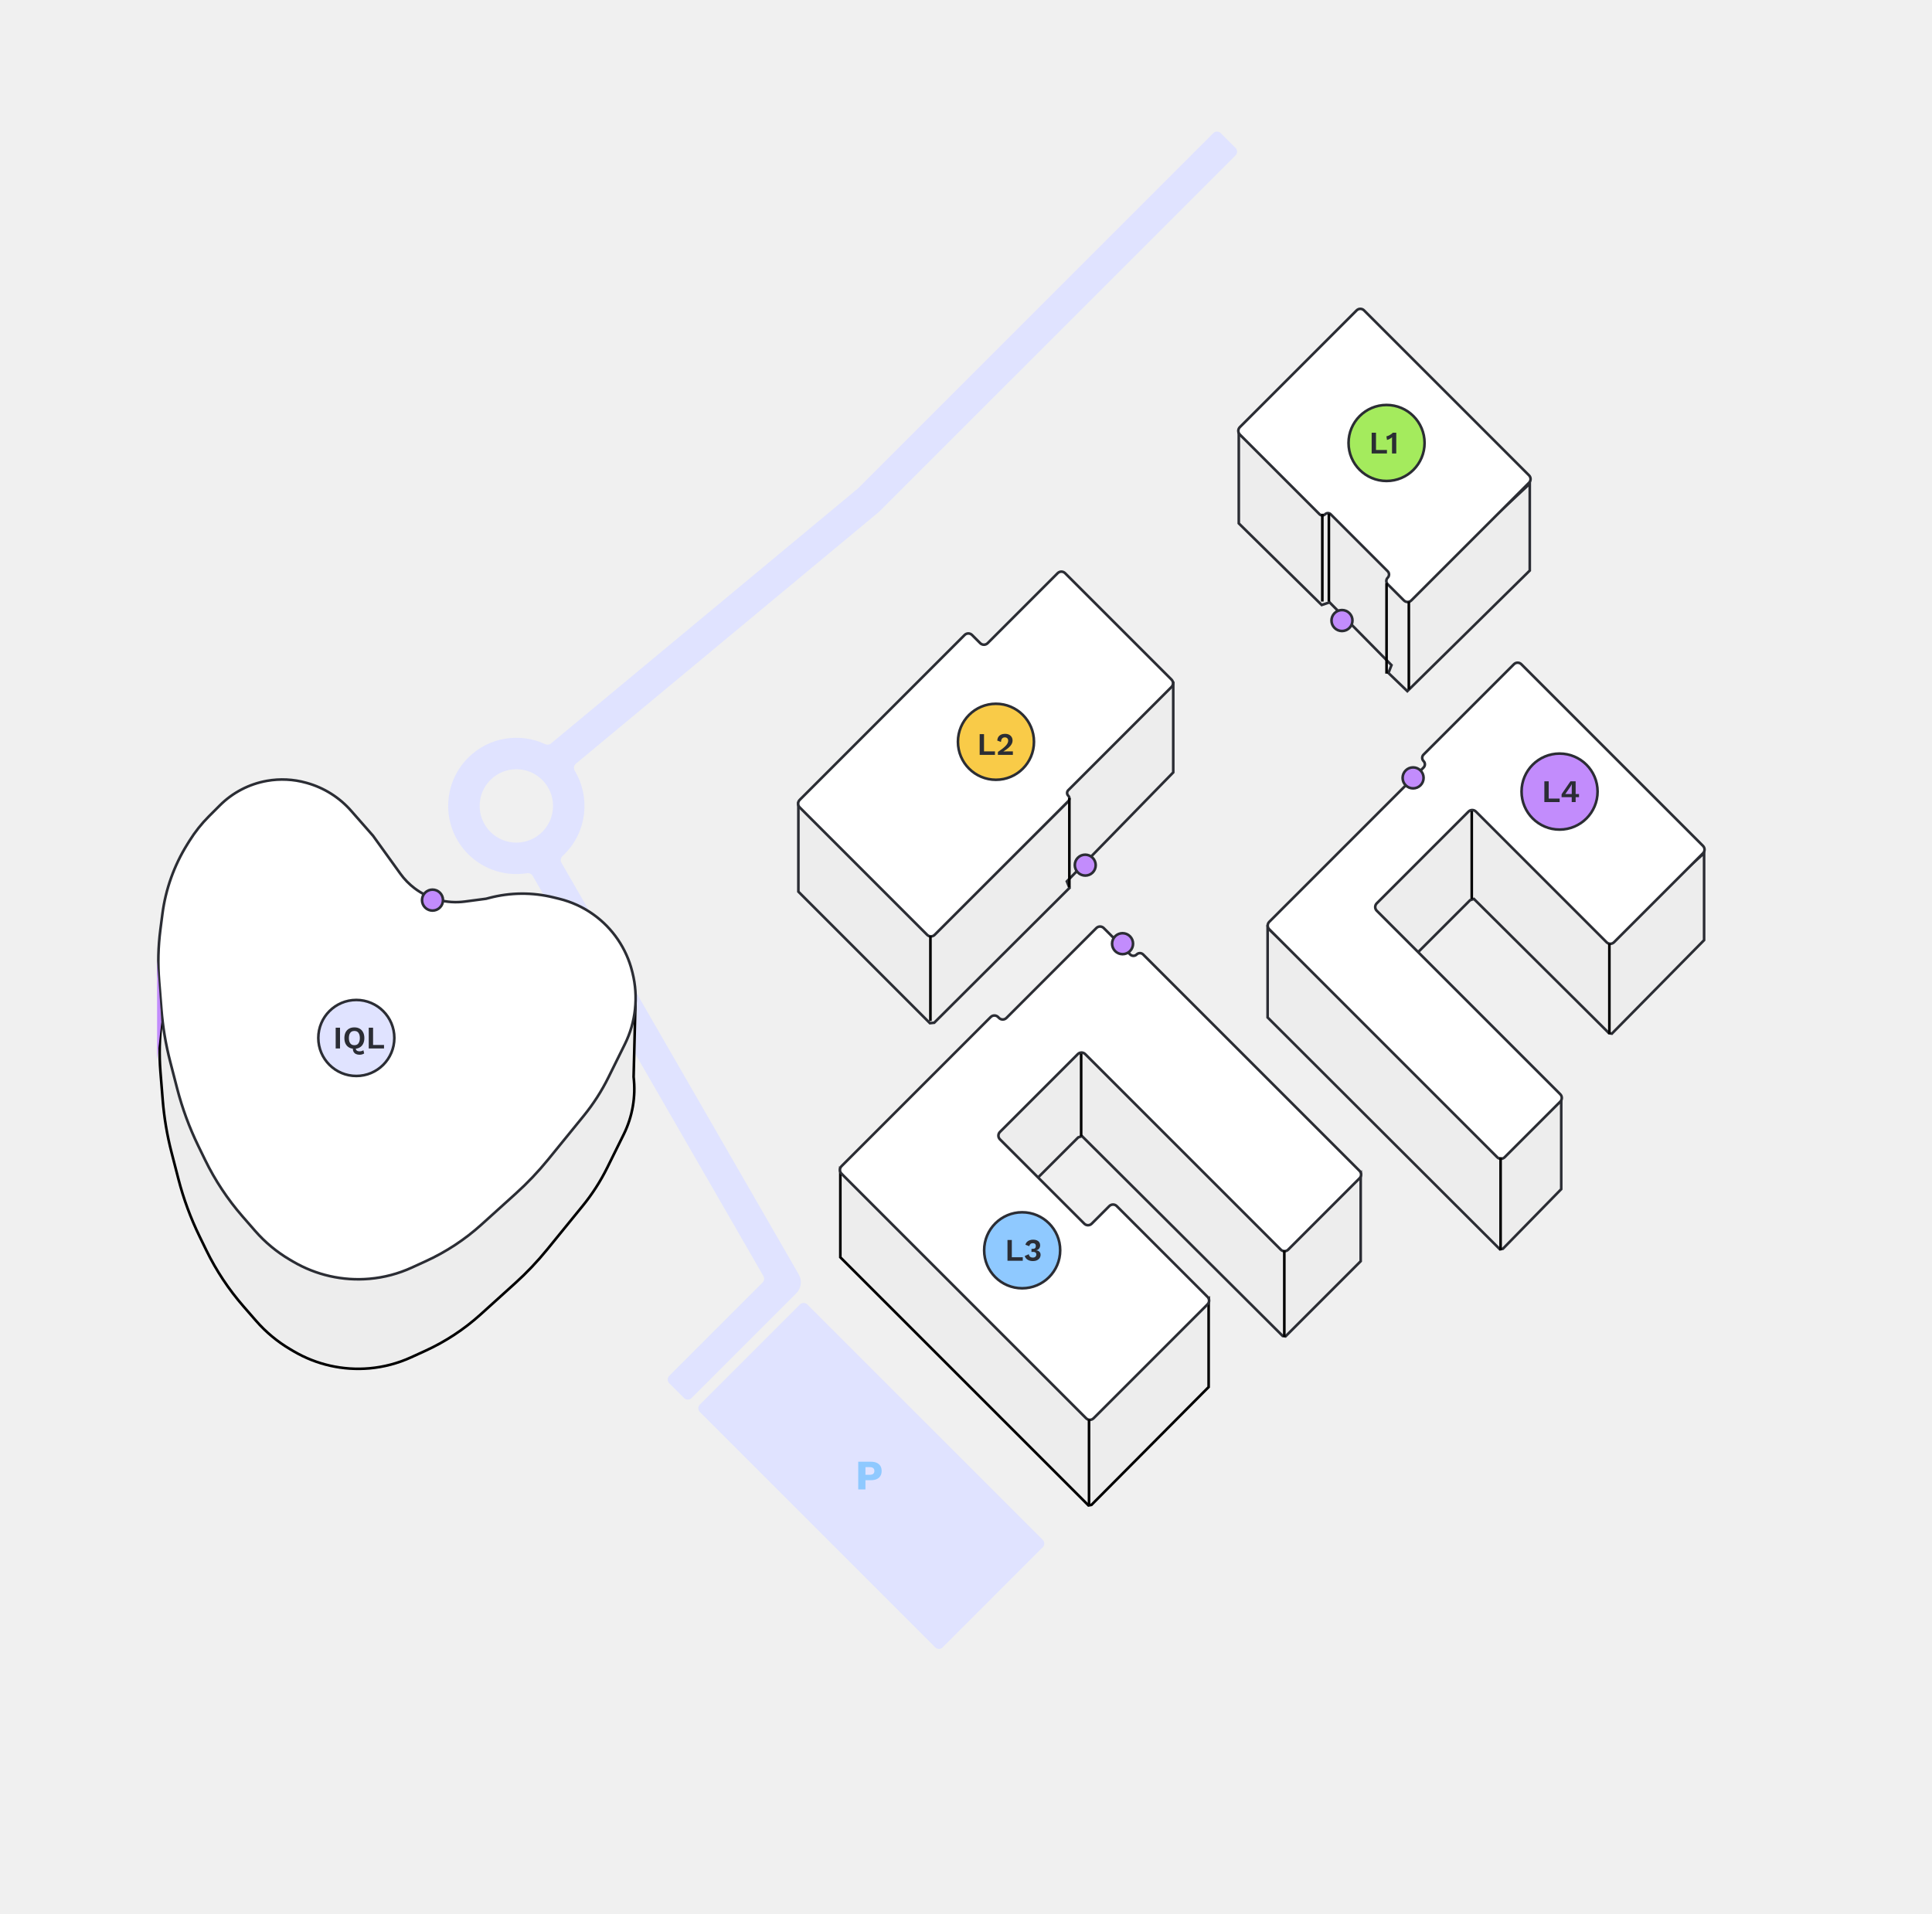
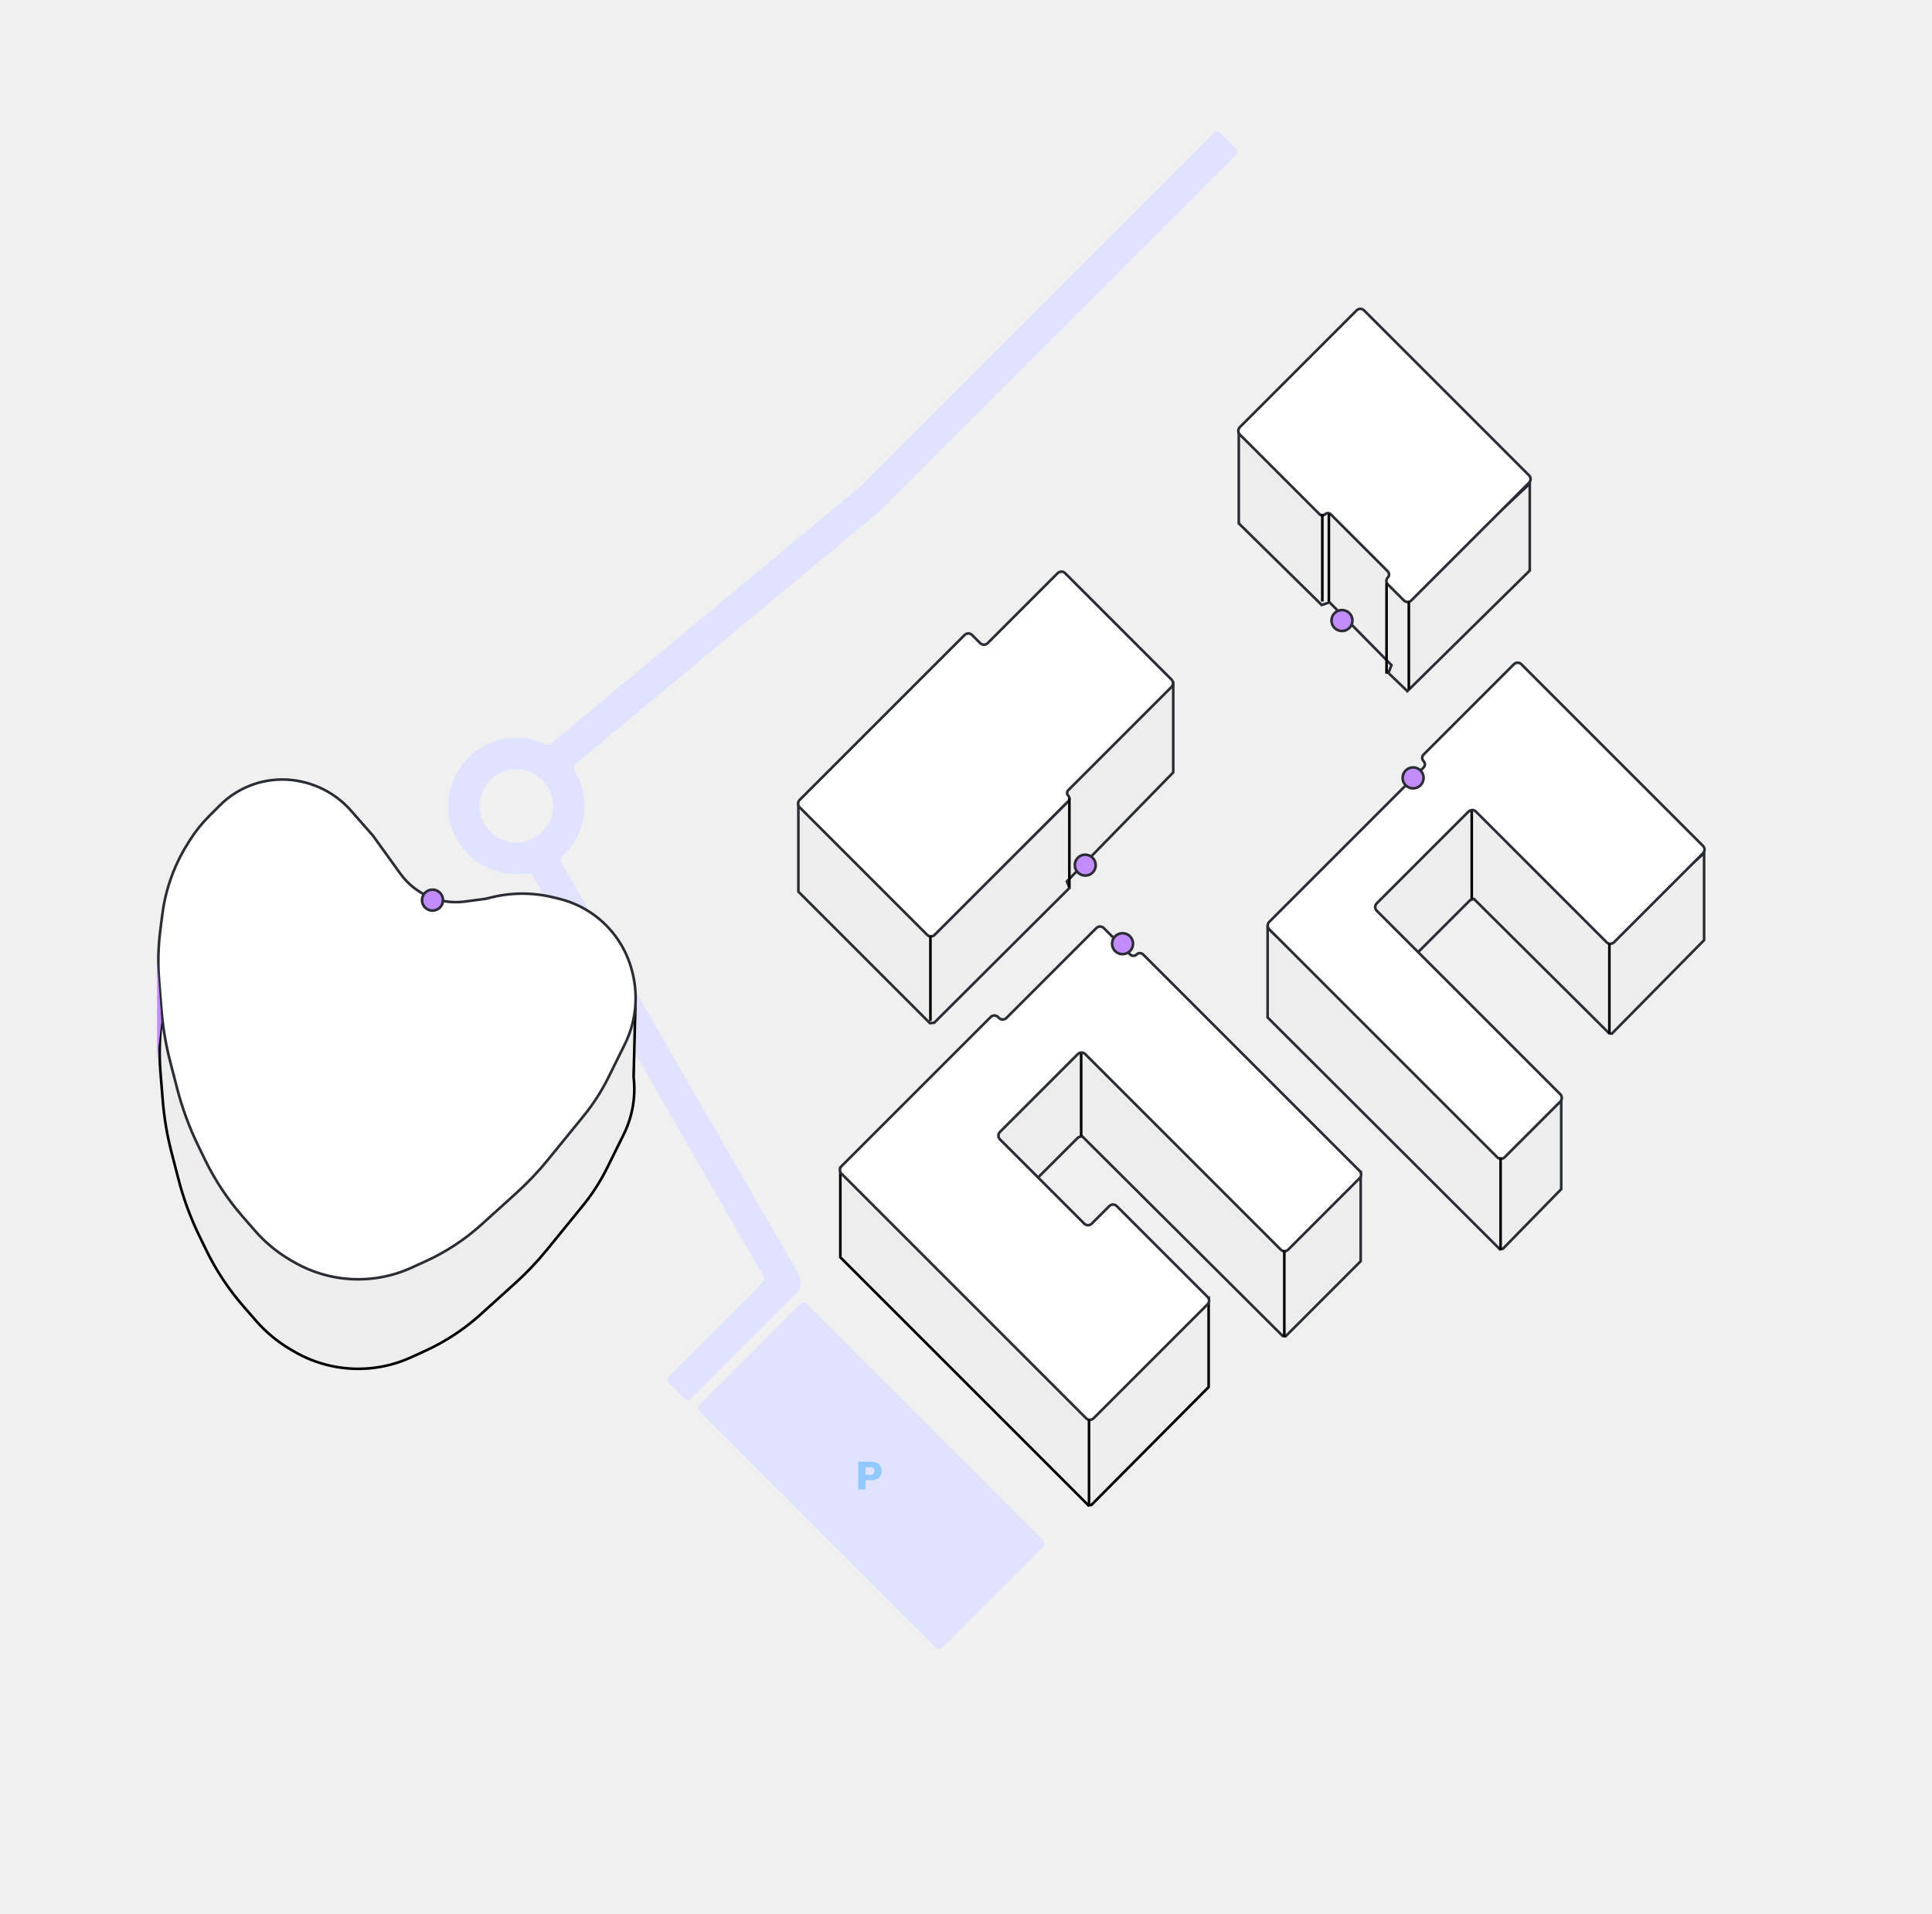
<svg xmlns="http://www.w3.org/2000/svg" width="737" height="730" viewBox="0 0 737 730" fill="none">
  <mask id="mask0_755_8155" style="mask-type:alpha" maskUnits="userSpaceOnUse" x="0" y="0" width="737" height="730">
    <rect width="737" height="730" fill="#D9D9D9" />
  </mask>
  <g mask="url(#mask0_755_8155)">
-     <path d="M406.041 302.594L447.56 261.087L447.56 294.676L407.202 336.031L406.975 336.264L407.096 336.566L407.973 338.759L356.381 390.184L354.744 390.358L304.56 340.173L304.56 307.087L353.781 356.29L353.899 356.408L354.065 356.431L356.046 356.708L356.292 356.743L356.468 356.567L407.343 305.854L407.603 305.595L407.434 305.269L406.041 302.594Z" fill="#EDEDED" stroke="#2B2D34" />
+     <path d="M407.343 305.854L407.603 305.595L407.434 305.269L406.041 302.594L447.56 261.087L447.56 294.676L407.202 336.031L406.975 336.264L407.096 336.566L407.973 338.759L356.381 390.184L354.744 390.358L304.56 340.173L304.56 307.087L353.781 356.29L353.899 356.408L354.065 356.431L356.046 356.708L356.292 356.743L356.468 356.567L407.343 305.854Z" fill="#EDEDED" stroke="#2B2D34" />
    <path d="M416.817 332.884C415.267 334.434 412.745 334.43 411.183 332.869C409.622 331.307 409.618 328.785 411.168 327.235C412.718 325.685 415.241 325.689 416.802 327.25C418.364 328.811 418.367 331.334 416.817 332.884Z" fill="#C28CFC" stroke="#2B2D34" />
    <path fill-rule="evenodd" clip-rule="evenodd" d="M335.561 195.04L471.326 59.276C472.107 58.494 472.107 57.228 471.326 56.447L465.669 50.79C464.888 50.009 463.622 50.009 462.841 50.79L327.272 186.359L210.192 283.641C209.568 284.159 208.695 284.243 207.96 283.9C198.335 279.412 186.528 281.141 178.584 289.085C168.43 299.239 168.43 315.701 178.584 325.855C184.699 331.97 193.103 334.402 201.038 333.151C201.897 333.016 202.767 333.395 203.201 334.148L291.237 486.878C291.689 487.662 291.559 488.652 290.919 489.291L255.305 524.905C254.524 525.686 254.524 526.953 255.305 527.734L260.962 533.391C261.743 534.172 263.009 534.172 263.79 533.391L303.742 493.439C305.661 491.52 306.053 488.551 304.697 486.2L214.177 329.161C213.686 328.309 213.892 327.234 214.614 326.566C214.864 326.335 215.11 326.098 215.353 325.855C223.97 317.238 225.274 304.078 219.266 294.086C218.729 293.193 218.877 292.027 219.679 291.36L335.153 195.412C335.295 195.294 335.431 195.17 335.561 195.04ZM206.868 317.369C201.401 322.837 192.536 322.837 187.069 317.369C181.602 311.902 181.602 303.038 187.069 297.57C192.536 292.103 201.401 292.103 206.868 297.57C212.335 303.038 212.335 311.902 206.868 317.369Z" fill="#E0E3FF" />
    <path d="M397.787 587.484L307.984 497.682C307.203 496.901 305.937 496.901 305.156 497.682L266.972 535.866C266.191 536.647 266.191 537.913 266.972 538.694L356.774 628.497C357.555 629.278 358.822 629.278 359.603 628.497L397.787 590.313C398.568 589.532 398.568 588.265 397.787 587.484Z" fill="#E0E3FF" />
    <path d="M332.238 557.671C333.102 557.671 333.838 557.81 334.446 558.087C335.054 558.364 335.518 558.764 335.838 559.287C336.158 559.81 336.318 560.444 336.318 561.191C336.318 561.938 336.158 562.572 335.838 563.095C335.518 563.618 335.054 564.018 334.446 564.295C333.838 564.572 333.102 564.711 332.238 564.711H330.142V568.231H327.39V557.671H332.238ZM331.806 562.647C332.382 562.647 332.814 562.53 333.102 562.295C333.4 562.05 333.55 561.682 333.55 561.191C333.55 560.7 333.4 560.338 333.102 560.103C332.814 559.858 332.382 559.735 331.806 559.735H330.142V562.647H331.806Z" fill="#8FC9FF" />
    <path d="M613.22 357.854L613.554 358.189L613.907 357.873L650.06 325.499L650.06 358.675L614.88 394.35L613.808 394.2L562.473 343.169L562.254 342.951L561.961 343.049L560.9 343.406L560.789 343.443L560.706 343.526L535.955 368.267L520.428 350.314L520.428 344.092L556.257 309.378L561.019 305.666L613.22 357.854Z" fill="#EDEDED" stroke="#2B2D34" />
    <path d="M573.218 437.865L573.539 438.166L573.878 437.885L595.56 419.943L595.56 453.676L573.313 476.417L572.174 476.63L483.56 388.173L483.56 354.032L573.218 437.865Z" fill="#EDEDED" stroke="#2B2D34" />
    <path d="M543.043 287.886L577.514 253.414C578.295 252.633 579.561 252.633 580.342 253.414L649.639 322.711C650.42 323.492 650.42 324.758 649.639 325.539L615.698 359.48C614.917 360.261 613.65 360.261 612.869 359.48L563.018 309.629C562.237 308.848 560.971 308.848 560.19 309.629L525.188 344.631C524.407 345.412 524.407 346.678 525.188 347.459L595.192 417.463C595.973 418.244 595.973 419.51 595.192 420.291L573.978 441.505C573.197 442.286 571.931 442.286 571.15 441.505L484.176 354.53C483.395 353.749 483.395 352.483 484.176 351.702L543.043 292.835C543.726 292.152 543.726 291.044 543.043 290.361C542.359 289.677 542.359 288.569 543.043 287.886Z" fill="white" stroke="#2B2D34" />
-     <circle cx="594.928" cy="302" r="14.5" fill="#C28CFC" stroke="#2B2D34" />
-     <path d="M590.78 304.668H594.956V306H589.124V298.08H590.78V304.668ZM599.562 306V304.14H595.698V303.06C595.738 302.98 595.794 302.884 595.866 302.772C595.946 302.652 596.034 302.516 596.13 302.364L599.082 298.08H601.062V302.94H602.346V304.14H601.062V306H599.562ZM597.114 302.94H599.574V300.324C599.574 300.156 599.578 299.976 599.586 299.784C599.594 299.592 599.602 299.404 599.61 299.22H599.586C599.498 299.396 599.39 299.588 599.262 299.796C599.142 299.996 599.03 300.176 598.926 300.336L597.27 302.712C597.246 302.752 597.218 302.792 597.186 302.832C597.162 302.864 597.138 302.9 597.114 302.94Z" fill="#2B2D34" />
    <circle cx="539.054" cy="296.774" r="4" transform="rotate(45 539.054 296.774)" fill="#C28CFC" stroke="#2B2D34" />
    <path d="M415.708 540.736L416.063 541.089L416.416 540.733L461.06 495.598L461.06 529.175L416.368 574.128L415.228 574.341L320.56 479.674L320.56 446.084L415.708 540.736Z" fill="#EDEDED" stroke="black" />
    <path d="M489.709 476.235L490.062 476.584L490.414 476.233L519.06 447.586L519.06 481.172L490.383 509.85L489.308 509.699L412.973 433.668L412.754 433.45L412.46 433.549L411.401 433.905L411.29 433.943L411.207 434.026L395.929 449.293L379.141 432.505L381.408 430.31L381.411 430.307L411.735 400.41L413.307 400.63L489.709 476.235Z" fill="#EDEDED" stroke="#2B2D34" />
    <path d="M383.927 388.366L418.222 354.072C419.003 353.291 420.269 353.291 421.05 354.072L431.126 364.148C431.81 364.831 432.918 364.831 433.601 364.148C434.285 363.464 435.393 363.464 436.076 364.148L518.631 446.703C519.412 447.484 519.412 448.75 518.631 449.531L491.407 476.755C490.626 477.536 489.36 477.536 488.579 476.755L413.979 402.155C413.198 401.374 411.932 401.374 411.151 402.155L381.452 431.853C380.671 432.634 380.671 433.901 381.452 434.682L413.625 466.855C414.406 467.636 415.673 467.636 416.454 466.855L423.171 460.138C423.952 459.357 425.219 459.357 426 460.138L460.648 494.786C461.429 495.567 461.429 496.833 460.648 497.614L417.161 541.101C416.38 541.882 415.114 541.882 414.333 541.101L320.994 447.763C320.213 446.982 320.213 445.716 320.994 444.935L377.917 388.013C378.698 387.232 379.964 387.232 380.745 388.013L381.098 388.366C381.88 389.147 383.146 389.147 383.927 388.366Z" fill="white" stroke="#2B2D34" />
-     <circle cx="389.928" cy="477" r="14.5" fill="#8FC9FF" stroke="#2B2D34" />
-     <path d="M385.98 479.668H390.156V481H384.324V473.08H385.98V479.668ZM394.063 481.12C393.271 481.12 392.595 480.956 392.035 480.628C391.483 480.292 391.103 479.812 390.895 479.188L392.455 478.504C392.511 478.792 392.603 479.032 392.731 479.224C392.859 479.408 393.031 479.548 393.247 479.644C393.471 479.74 393.735 479.788 394.039 479.788C394.311 479.788 394.539 479.74 394.723 479.644C394.915 479.548 395.063 479.412 395.167 479.236C395.271 479.06 395.323 478.86 395.323 478.636C395.323 478.396 395.275 478.2 395.179 478.048C395.091 477.896 394.955 477.788 394.771 477.724C394.587 477.652 394.355 477.616 394.075 477.616C393.971 477.616 393.871 477.62 393.775 477.628C393.687 477.628 393.587 477.636 393.475 477.652V476.44C393.539 476.448 393.603 476.456 393.667 476.464C393.739 476.464 393.811 476.464 393.883 476.464C394.331 476.464 394.651 476.376 394.843 476.2C395.043 476.016 395.143 475.724 395.143 475.324C395.143 474.996 395.043 474.744 394.843 474.568C394.651 474.384 394.375 474.292 394.015 474.292C393.631 474.292 393.327 474.388 393.103 474.58C392.879 474.764 392.723 475.048 392.635 475.432L391.159 474.88C391.255 474.48 391.439 474.136 391.711 473.848C391.991 473.56 392.335 473.34 392.743 473.188C393.151 473.028 393.603 472.948 394.099 472.948C394.691 472.948 395.183 473.04 395.575 473.224C395.975 473.408 396.275 473.66 396.475 473.98C396.683 474.3 396.787 474.668 396.787 475.084C396.787 475.412 396.735 475.692 396.631 475.924C396.535 476.148 396.407 476.34 396.247 476.5C396.095 476.652 395.935 476.768 395.767 476.848C395.599 476.928 395.443 476.976 395.299 476.992V477.028C395.483 477.036 395.671 477.076 395.863 477.148C396.055 477.212 396.231 477.312 396.391 477.448C396.559 477.584 396.695 477.76 396.799 477.976C396.903 478.184 396.955 478.432 396.955 478.72C396.955 479.2 396.827 479.624 396.571 479.992C396.323 480.352 395.983 480.632 395.551 480.832C395.119 481.024 394.623 481.12 394.063 481.12Z" fill="#2B2D34" />
    <circle cx="428.223" cy="360.031" r="4" transform="rotate(45 428.223 360.031)" fill="#C28CFC" stroke="#2B2D34" />
-     <mask id="path-19-inside-1_755_8155" fill="white">
+     <mask id="path-15-inside-1_755_8155" fill="white">
      <path fill-rule="evenodd" clip-rule="evenodd" d="M242.203 410.835C243.093 418.413 241.779 426.125 238.364 433.028L232.096 445.698C229.511 450.924 226.348 455.844 222.667 460.366L209.111 477.021C205.347 481.645 201.235 485.974 196.812 489.971L183.655 501.86C177.33 507.575 170.167 512.287 162.414 515.831L157.042 518.287C151.96 520.61 146.519 522.048 140.953 522.539C130.786 523.436 120.592 521.14 111.79 515.971L110.569 515.254C105.588 512.329 101.113 508.616 97.319 504.26L92.511 498.739C86.832 492.219 82.038 484.979 78.251 477.207L75.674 471.916C72.247 464.883 69.535 457.523 67.577 449.948L64.922 439.674C63.236 433.152 62.117 426.497 61.577 419.783L60.705 408.942C60.179 402.408 60.338 395.837 61.18 389.336L61.949 383.391C63.171 373.949 66.408 364.879 71.44 356.797L72.297 355.421C74.406 352.034 76.895 348.899 79.716 346.078L83.863 341.931C88.756 337.038 95.036 333.769 101.85 332.566C106.828 331.688 111.939 331.939 116.806 333.302L117.081 333.379C123.612 335.208 129.471 338.895 133.944 343.993L142.292 353.506L152.729 368.001C154.248 370.111 156.074 371.981 158.146 373.551C163.618 377.697 170.505 379.518 177.311 378.619L185.426 377.547L186.615 377.234C194.651 375.12 203.088 375.051 211.157 377.035L213.345 377.573C218.024 378.724 222.442 380.754 226.362 383.554C229.564 385.841 232.366 388.593 234.69 391.694L242.928 382L242.203 410.835Z" />
    </mask>
    <path fill-rule="evenodd" clip-rule="evenodd" d="M242.203 410.835C243.093 418.413 241.779 426.125 238.364 433.028L232.096 445.698C229.511 450.924 226.348 455.844 222.667 460.366L209.111 477.021C205.347 481.645 201.235 485.974 196.812 489.971L183.655 501.86C177.33 507.575 170.167 512.287 162.414 515.831L157.042 518.287C151.96 520.61 146.519 522.048 140.953 522.539C130.786 523.436 120.592 521.14 111.79 515.971L110.569 515.254C105.588 512.329 101.113 508.616 97.319 504.26L92.511 498.739C86.832 492.219 82.038 484.979 78.251 477.207L75.674 471.916C72.247 464.883 69.535 457.523 67.577 449.948L64.922 439.674C63.236 433.152 62.117 426.497 61.577 419.783L60.705 408.942C60.179 402.408 60.338 395.837 61.18 389.336L61.949 383.391C63.171 373.949 66.408 364.879 71.44 356.797L72.297 355.421C74.406 352.034 76.895 348.899 79.716 346.078L83.863 341.931C88.756 337.038 95.036 333.769 101.85 332.566C106.828 331.688 111.939 331.939 116.806 333.302L117.081 333.379C123.612 335.208 129.471 338.895 133.944 343.993L142.292 353.506L152.729 368.001C154.248 370.111 156.074 371.981 158.146 373.551C163.618 377.697 170.505 379.518 177.311 378.619L185.426 377.547L186.615 377.234C194.651 375.12 203.088 375.051 211.157 377.035L213.345 377.573C218.024 378.724 222.442 380.754 226.362 383.554C229.564 385.841 232.366 388.593 234.69 391.694L242.928 382L242.203 410.835Z" fill="#EDEDED" />
-     <path d="M238.364 433.028L237.468 432.584L237.468 432.584L238.364 433.028ZM242.203 410.835L241.204 410.81L241.202 410.881L241.21 410.952L242.203 410.835ZM232.096 445.698L232.992 446.141L232.992 446.141L232.096 445.698ZM222.667 460.366L223.443 460.997L223.443 460.997L222.667 460.366ZM209.111 477.021L208.335 476.39L208.335 476.39L209.111 477.021ZM196.812 489.971L196.141 489.229L196.141 489.229L196.812 489.971ZM183.655 501.86L182.985 501.118L182.985 501.118L183.655 501.86ZM162.414 515.831L162.83 516.74L162.83 516.74L162.414 515.831ZM157.042 518.287L157.457 519.196L157.457 519.196L157.042 518.287ZM140.953 522.539L141.041 523.535L141.041 523.535L140.953 522.539ZM111.79 515.971L112.297 515.109L112.297 515.109L111.79 515.971ZM110.569 515.254L110.062 516.116L110.062 516.116L110.569 515.254ZM97.319 504.26L96.565 504.916L96.565 504.916L97.319 504.26ZM92.511 498.739L91.757 499.396L91.757 499.396L92.511 498.739ZM78.251 477.207L79.15 476.769L79.15 476.769L78.251 477.207ZM75.674 471.916L76.573 471.478L76.573 471.478L75.674 471.916ZM67.577 449.948L68.545 449.698L68.545 449.698L67.577 449.948ZM64.922 439.674L63.954 439.924L63.954 439.924L64.922 439.674ZM61.577 419.783L60.58 419.863L60.58 419.863L61.577 419.783ZM60.705 408.942L61.702 408.862L60.705 408.942ZM61.18 389.336L62.171 389.464L62.171 389.464L61.18 389.336ZM61.949 383.391L60.957 383.263L60.957 383.263L61.949 383.391ZM71.44 356.797L72.289 357.325L72.289 357.325L71.44 356.797ZM72.297 355.421L71.448 354.892L71.448 354.892L72.297 355.421ZM79.716 346.078L80.424 346.785L79.716 346.078ZM83.863 341.931L83.156 341.224L83.863 341.931ZM101.85 332.566L102.024 333.551L102.024 333.551L101.85 332.566ZM116.806 333.302L116.536 334.265L116.536 334.265L116.806 333.302ZM117.081 333.379L117.351 332.416L117.351 332.416L117.081 333.379ZM133.944 343.993L133.193 344.653L133.193 344.653L133.944 343.993ZM142.292 353.506L143.104 352.921L143.076 352.882L143.044 352.846L142.292 353.506ZM152.729 368.001L153.54 367.417L153.54 367.417L152.729 368.001ZM158.146 373.551L157.542 374.348L157.542 374.348L158.146 373.551ZM177.311 378.619L177.442 379.61L177.442 379.61L177.311 378.619ZM185.426 377.547L185.557 378.539L185.619 378.53L185.68 378.514L185.426 377.547ZM186.615 377.234L186.36 376.267L186.36 376.267L186.615 377.234ZM211.157 377.035L210.919 378.007L210.919 378.007L211.157 377.035ZM213.345 377.573L213.584 376.602L213.584 376.602L213.345 377.573ZM226.362 383.554L226.944 382.741L226.944 382.741L226.362 383.554ZM234.69 391.694L233.889 392.294L234.64 393.296L235.452 392.342L234.69 391.694ZM242.928 382L243.928 382.026L243.999 379.196L242.166 381.353L242.928 382ZM239.261 433.471C242.762 426.395 244.108 418.487 243.196 410.719L241.21 410.952C242.077 418.338 240.797 425.856 237.468 432.584L239.261 433.471ZM232.992 446.141L239.261 433.471L237.468 432.584L231.2 445.254L232.992 446.141ZM223.443 460.997C227.171 456.417 230.374 451.434 232.992 446.141L231.2 445.254C228.647 450.413 225.525 455.27 221.892 459.734L223.443 460.997ZM209.886 477.652L223.443 460.997L221.892 459.734L208.335 476.39L209.886 477.652ZM197.482 490.713C201.944 486.682 206.09 482.316 209.886 477.652L208.335 476.39C204.604 480.974 200.527 485.266 196.141 489.229L197.482 490.713ZM184.326 502.602L197.482 490.713L196.141 489.229L182.985 501.118L184.326 502.602ZM162.83 516.74C170.675 513.154 177.925 508.386 184.326 502.602L182.985 501.118C176.736 506.765 169.658 511.42 161.998 514.922L162.83 516.74ZM157.457 519.196L162.83 516.74L161.998 514.922L156.626 517.377L157.457 519.196ZM141.041 523.535C146.72 523.034 152.272 521.567 157.457 519.196L156.626 517.377C151.648 519.653 146.318 521.062 140.865 521.543L141.041 523.535ZM111.284 516.834C120.265 522.108 130.666 524.451 141.041 523.535L140.865 521.543C130.905 522.422 120.919 520.173 112.297 515.109L111.284 516.834ZM110.062 516.116L111.284 516.834L112.297 515.109L111.075 514.392L110.062 516.116ZM96.565 504.916C100.43 509.354 104.988 513.136 110.062 516.116L111.075 514.392C106.187 511.521 101.796 507.877 98.073 503.603L96.565 504.916ZM91.757 499.396L96.565 504.916L98.073 503.603L93.265 498.082L91.757 499.396ZM77.352 477.645C81.177 485.496 86.02 492.81 91.757 499.396L93.265 498.082C87.644 491.629 82.898 484.462 79.15 476.769L77.352 477.645ZM74.775 472.354L77.352 477.645L79.15 476.769L76.573 471.478L74.775 472.354ZM66.609 450.198C68.583 457.838 71.319 465.261 74.775 472.354L76.573 471.478C73.175 464.505 70.486 457.208 68.545 449.698L66.609 450.198ZM63.954 439.924L66.609 450.198L68.545 449.698L65.89 439.424L63.954 439.924ZM60.58 419.863C61.125 426.635 62.254 433.347 63.954 439.924L65.89 439.424C64.219 432.958 63.11 426.36 62.574 419.703L60.58 419.863ZM59.708 409.022L60.58 419.863L62.574 419.703L61.702 408.862L59.708 409.022ZM60.188 389.207C59.338 395.778 59.177 402.419 59.708 409.022L61.702 408.862C61.182 402.397 61.339 395.896 62.171 389.464L60.188 389.207ZM60.957 383.263L60.188 389.207L62.171 389.464L62.941 383.52L60.957 383.263ZM70.591 356.268C65.483 364.472 62.197 373.678 60.957 383.263L62.941 383.52C64.144 374.219 67.332 365.286 72.289 357.325L70.591 356.268ZM71.448 354.892L70.591 356.268L72.289 357.325L73.146 355.95L71.448 354.892ZM79.009 345.371C76.134 348.246 73.597 351.441 71.448 354.892L73.146 355.95C75.214 352.627 77.656 349.552 80.424 346.785L79.009 345.371ZM83.156 341.224L79.009 345.371L80.424 346.785L84.57 342.639L83.156 341.224ZM101.677 331.581C94.66 332.82 88.194 336.186 83.156 341.224L84.57 342.639C89.318 337.89 95.412 334.718 102.024 333.551L101.677 331.581ZM117.075 332.339C112.064 330.936 106.801 330.677 101.677 331.581L102.024 333.551C106.854 332.699 111.813 332.943 116.536 334.265L117.075 332.339ZM117.351 332.416L117.075 332.339L116.536 334.265L116.812 334.342L117.351 332.416ZM134.696 343.333C130.095 338.09 124.069 334.297 117.351 332.416L116.812 334.342C123.156 336.119 128.847 339.701 133.193 344.653L134.696 343.333ZM143.044 352.846L134.696 343.333L133.193 344.653L141.541 354.165L143.044 352.846ZM153.54 367.417L143.104 352.921L141.481 354.09L151.917 368.585L153.54 367.417ZM158.749 372.754C156.757 371.244 155.001 369.446 153.54 367.417L151.917 368.585C153.494 370.776 155.39 372.718 157.542 374.348L158.749 372.754ZM177.18 377.628C170.635 378.492 164.012 376.741 158.749 372.754L157.542 374.348C163.224 378.653 170.375 380.544 177.442 379.61L177.18 377.628ZM185.295 376.556L177.18 377.628L177.442 379.61L185.557 378.539L185.295 376.556ZM186.36 376.267L185.171 376.58L185.68 378.514L186.869 378.201L186.36 376.267ZM211.396 376.064C203.165 374.04 194.558 374.11 186.36 376.267L186.869 378.201C194.744 376.129 203.012 376.062 210.919 378.007L211.396 376.064ZM213.584 376.602L211.396 376.064L210.919 378.007L213.106 378.544L213.584 376.602ZM226.944 382.741C222.92 379.866 218.386 377.783 213.584 376.602L213.106 378.544C217.662 379.665 221.963 381.641 225.781 384.368L226.944 382.741ZM235.49 391.094C233.105 387.912 230.23 385.088 226.944 382.741L225.781 384.368C228.899 386.595 231.627 389.274 233.889 392.294L235.49 391.094ZM235.452 392.342L243.69 382.648L242.166 381.353L233.928 391.046L235.452 392.342ZM241.929 381.975L241.204 410.81L243.203 410.861L243.928 382.026L241.929 381.975Z" fill="black" mask="url(#path-19-inside-1_755_8155)" />
+     <path d="M238.364 433.028L237.468 432.584L237.468 432.584L238.364 433.028ZM242.203 410.835L241.204 410.81L241.202 410.881L241.21 410.952L242.203 410.835ZM232.096 445.698L232.992 446.141L232.096 445.698ZM222.667 460.366L223.443 460.997L222.667 460.366ZM209.111 477.021L208.335 476.39L209.111 477.021ZM196.812 489.971L196.141 489.229L196.812 489.971ZM183.655 501.86L182.985 501.118L183.655 501.86ZM162.414 515.831L162.83 516.74L162.414 515.831ZM157.042 518.287L157.457 519.196L157.042 518.287ZM140.953 522.539L141.041 523.535L141.041 523.535L140.953 522.539ZM111.79 515.971L112.297 515.109L111.79 515.971ZM110.569 515.254L110.062 516.116L110.569 515.254ZM97.319 504.26L96.565 504.916L97.319 504.26ZM92.511 498.739L91.757 499.396L92.511 498.739ZM78.251 477.207L79.15 476.769L78.251 477.207ZM75.674 471.916L76.573 471.478L75.674 471.916ZM67.577 449.948L68.545 449.698L67.577 449.948ZM64.922 439.674L63.954 439.924L63.954 439.924L64.922 439.674ZM61.577 419.783L60.58 419.863L61.577 419.783ZM60.705 408.942L61.702 408.862L60.705 408.942ZM61.18 389.336L62.171 389.464L61.18 389.336ZM61.949 383.391L60.957 383.263L61.949 383.391ZM71.44 356.797L72.289 357.325L72.289 357.325L71.44 356.797ZM72.297 355.421L71.448 354.892L71.448 354.892L72.297 355.421ZM79.716 346.078L80.424 346.785L79.716 346.078ZM83.863 341.931L83.156 341.224L83.863 341.931ZM101.85 332.566L102.024 333.551L101.85 332.566ZM116.806 333.302L116.536 334.265L116.536 334.265L116.806 333.302ZM117.081 333.379L117.351 332.416L117.351 332.416L117.081 333.379ZM133.944 343.993L133.193 344.653L133.944 343.993ZM142.292 353.506L143.104 352.921L143.076 352.882L143.044 352.846L142.292 353.506ZM152.729 368.001L153.54 367.417L152.729 368.001ZM158.146 373.551L157.542 374.348L158.146 373.551ZM177.311 378.619L177.442 379.61L177.311 378.619ZM185.426 377.547L185.557 378.539L185.619 378.53L185.68 378.514L185.426 377.547ZM186.615 377.234L186.36 376.267L186.615 377.234ZM211.157 377.035L210.919 378.007L210.919 378.007L211.157 377.035ZM213.345 377.573L213.584 376.602L213.584 376.602L213.345 377.573ZM226.362 383.554L226.944 382.741L226.362 383.554ZM234.69 391.694L233.889 392.294L234.64 393.296L235.452 392.342L234.69 391.694ZM242.928 382L243.928 382.026L243.999 379.196L242.167 381.353L242.928 382ZM239.261 433.471C242.762 426.395 244.108 418.487 243.196 410.719L241.21 410.952C242.077 418.338 240.797 425.856 237.468 432.584L239.261 433.471ZM232.992 446.141L239.261 433.471L237.468 432.584L231.2 445.254L232.992 446.141ZM223.443 460.997C227.171 456.417 230.374 451.434 232.992 446.141L231.2 445.254C228.647 450.413 225.525 455.27 221.892 459.734L223.443 460.997ZM209.886 477.652L223.443 460.997L221.892 459.734L208.335 476.39L209.886 477.652ZM197.482 490.713C201.944 486.682 206.09 482.316 209.886 477.652L208.335 476.39C204.604 480.974 200.527 485.266 196.141 489.229L197.482 490.713ZM184.326 502.602L197.482 490.713L196.141 489.229L182.985 501.118L184.326 502.602ZM162.83 516.74C170.675 513.154 177.925 508.386 184.326 502.602L182.985 501.118C176.736 506.765 169.658 511.42 161.998 514.922L162.83 516.74ZM157.457 519.196L162.83 516.74L161.998 514.922L156.626 517.377L157.457 519.196ZM141.041 523.535C146.72 523.034 152.272 521.567 157.457 519.196L156.626 517.377C151.648 519.653 146.318 521.062 140.865 521.543L141.041 523.535ZM111.284 516.834C120.265 522.108 130.666 524.451 141.041 523.535L140.865 521.543C130.905 522.422 120.919 520.173 112.297 515.109L111.284 516.834ZM110.062 516.116L111.284 516.834L112.297 515.109L111.075 514.392L110.062 516.116ZM96.565 504.916C100.43 509.354 104.988 513.136 110.062 516.116L111.075 514.392C106.187 511.521 101.796 507.877 98.073 503.603L96.565 504.916ZM91.757 499.396L96.565 504.916L98.073 503.603L93.265 498.082L91.757 499.396ZM77.352 477.645C81.177 485.496 86.02 492.81 91.757 499.396L93.265 498.082C87.644 491.629 82.898 484.462 79.15 476.769L77.352 477.645ZM74.775 472.354L77.352 477.645L79.15 476.769L76.573 471.478L74.775 472.354ZM66.609 450.198C68.583 457.838 71.319 465.261 74.775 472.354L76.573 471.478C73.175 464.505 70.486 457.208 68.545 449.698L66.609 450.198ZM63.954 439.924L66.609 450.198L68.545 449.698L65.89 439.424L63.954 439.924ZM60.58 419.863C61.125 426.635 62.254 433.347 63.954 439.924L65.89 439.424C64.219 432.958 63.11 426.36 62.574 419.703L60.58 419.863ZM59.708 409.022L60.58 419.863L62.574 419.703L61.702 408.862L59.708 409.022ZM60.188 389.207C59.338 395.778 59.177 402.419 59.708 409.022L61.702 408.862C61.182 402.397 61.339 395.896 62.171 389.464L60.188 389.207ZM60.957 383.263L60.188 389.207L62.171 389.464L62.941 383.52L60.957 383.263ZM70.591 356.268C65.483 364.472 62.197 373.678 60.957 383.263L62.941 383.52C64.144 374.219 67.332 365.286 72.289 357.325L70.591 356.268ZM71.448 354.892L70.591 356.268L72.289 357.325L73.146 355.95L71.448 354.892ZM79.009 345.371C76.134 348.246 73.597 351.441 71.448 354.892L73.146 355.95C75.214 352.627 77.656 349.552 80.424 346.785L79.009 345.371ZM83.156 341.224L79.009 345.371L80.424 346.785L84.57 342.639L83.156 341.224ZM101.677 331.581C94.66 332.82 88.194 336.186 83.156 341.224L84.57 342.639C89.318 337.89 95.412 334.718 102.024 333.551L101.677 331.581ZM117.075 332.339C112.064 330.936 106.801 330.677 101.677 331.581L102.024 333.551C106.854 332.699 111.813 332.943 116.536 334.265L117.075 332.339ZM117.351 332.416L117.075 332.339L116.536 334.265L116.812 334.342L117.351 332.416ZM134.696 343.333C130.095 338.09 124.069 334.297 117.351 332.416L116.812 334.342C123.156 336.119 128.847 339.701 133.193 344.653L134.696 343.333ZM143.044 352.846L134.696 343.333L133.193 344.653L141.541 354.165L143.044 352.846ZM153.54 367.417L143.104 352.921L141.481 354.09L151.917 368.585L153.54 367.417ZM158.749 372.754C156.757 371.244 155.001 369.446 153.54 367.417L151.917 368.585C153.494 370.776 155.39 372.718 157.542 374.348L158.749 372.754ZM177.18 377.628C170.635 378.492 164.012 376.741 158.749 372.754L157.542 374.348C163.224 378.653 170.375 380.544 177.442 379.61L177.18 377.628ZM185.295 376.556L177.18 377.628L177.442 379.61L185.557 378.539L185.295 376.556ZM186.36 376.267L185.171 376.58L185.68 378.514L186.869 378.201L186.36 376.267ZM211.396 376.064C203.165 374.04 194.558 374.11 186.36 376.267L186.869 378.201C194.744 376.129 203.012 376.062 210.919 378.007L211.396 376.064ZM213.584 376.602L211.396 376.064L210.919 378.007L213.106 378.544L213.584 376.602ZM226.944 382.741C222.92 379.866 218.386 377.783 213.584 376.602L213.106 378.544C217.662 379.665 221.963 381.641 225.781 384.368L226.944 382.741ZM235.49 391.094C233.105 387.912 230.23 385.088 226.944 382.741L225.781 384.368C228.899 386.595 231.627 389.274 233.889 392.294L235.49 391.094ZM235.452 392.342L243.69 382.648L242.167 381.353L233.928 391.046L235.452 392.342ZM241.929 381.975L241.204 410.81L243.203 410.861L243.928 382.026L241.929 381.975Z" fill="black" mask="url(#path-15-inside-1_755_8155)" />
    <path d="M142.292 318.844L133.944 309.331C129.471 304.234 123.612 300.546 117.081 298.717L116.806 298.64C111.939 297.277 106.828 297.026 101.85 297.904C95.036 299.107 88.756 302.376 83.863 307.27L79.716 311.416C76.895 314.237 74.406 317.372 72.297 320.759L71.44 322.135C66.408 330.217 63.171 339.287 61.949 348.729L61.18 354.674C60.338 361.175 60.179 367.746 60.705 374.28L61.577 385.121C62.117 391.835 63.236 398.49 64.922 405.012L67.577 415.286C69.535 422.861 72.247 430.221 75.674 437.254L78.251 442.545C82.038 450.317 86.832 457.557 92.511 464.077L97.319 469.598C101.113 473.954 105.588 477.667 110.569 480.592L111.79 481.309C120.592 486.479 130.786 488.774 140.953 487.877C146.519 487.386 151.96 485.948 157.042 483.625L162.414 481.169C170.167 477.625 177.33 472.913 183.655 467.198L196.812 455.309C201.235 451.312 205.347 446.983 209.111 442.359L222.667 425.704C226.348 421.182 229.511 416.262 232.096 411.036L238.364 398.366C242.534 389.939 243.571 380.304 241.29 371.182L241.146 370.606C238.955 361.841 233.714 354.143 226.363 348.892C222.442 346.092 218.024 344.062 213.345 342.911L211.157 342.374C203.088 340.389 194.651 340.458 186.615 342.572L185.426 342.885L177.311 343.957C170.505 344.856 163.618 343.035 158.146 338.889C156.074 337.319 154.248 335.449 152.729 333.339L142.292 318.844Z" fill="white" stroke="#2B2D34" />
-     <circle cx="135.928" cy="396" r="14.5" fill="#E0E3FF" stroke="#2B2D34" />
-     <path d="M129.708 392.08V400H128.052V392.08H129.708ZM137.155 402.4C136.675 402.4 136.239 402.316 135.847 402.148C135.463 401.988 135.159 401.732 134.935 401.38C134.711 401.028 134.599 400.58 134.599 400.036C134.599 399.908 134.611 399.772 134.635 399.628C134.667 399.484 134.715 399.344 134.779 399.208L135.859 399.04C135.803 399.184 135.759 399.316 135.727 399.436C135.703 399.548 135.691 399.652 135.691 399.748C135.691 400.116 135.759 400.396 135.895 400.588C136.031 400.78 136.211 400.912 136.435 400.984C136.659 401.056 136.907 401.092 137.179 401.092C137.507 401.092 137.787 401.052 138.019 400.972C138.259 400.9 138.459 400.796 138.619 400.66L138.919 401.896C138.719 402.056 138.451 402.18 138.115 402.268C137.787 402.356 137.467 402.4 137.155 402.4ZM135.187 391.96C135.971 391.96 136.647 392.124 137.215 392.452C137.783 392.78 138.219 393.248 138.523 393.856C138.835 394.464 138.991 395.192 138.991 396.04C138.991 396.888 138.835 397.616 138.523 398.224C138.219 398.832 137.783 399.3 137.215 399.628C136.647 399.956 135.971 400.12 135.187 400.12C134.403 400.12 133.723 399.956 133.147 399.628C132.579 399.3 132.139 398.832 131.827 398.224C131.523 397.616 131.371 396.888 131.371 396.04C131.371 395.192 131.523 394.464 131.827 393.856C132.139 393.248 132.579 392.78 133.147 392.452C133.723 392.124 134.403 391.96 135.187 391.96ZM135.187 393.316C134.739 393.316 134.359 393.42 134.047 393.628C133.735 393.836 133.495 394.144 133.327 394.552C133.167 394.952 133.087 395.448 133.087 396.04C133.087 396.624 133.167 397.12 133.327 397.528C133.495 397.936 133.735 398.244 134.047 398.452C134.359 398.66 134.739 398.764 135.187 398.764C135.627 398.764 136.003 398.66 136.315 398.452C136.627 398.244 136.863 397.936 137.023 397.528C137.191 397.12 137.275 396.624 137.275 396.04C137.275 395.448 137.191 394.952 137.023 394.552C136.863 394.144 136.627 393.836 136.315 393.628C136.003 393.42 135.627 393.316 135.187 393.316ZM142.318 398.668H146.494V400H140.662V392.08H142.318V398.668Z" fill="#2B2D34" />
    <path d="M61.56 389.88L59.928 366.38L59.928 404.38L61.56 389.88Z" fill="#C28CFC" />
    <circle cx="164.988" cy="343.408" r="4" transform="rotate(45 164.988 343.408)" fill="#C28CFC" stroke="#2B2D34" />
    <path d="M371.595 314.148L375.34 317.893L373.835 319.398L368.145 313.707L375.612 306.24L377.558 308.186L371.595 314.148ZM374.803 320.366L376.048 319.121C377.089 319.363 378.009 319.536 378.808 319.642C379.608 319.747 380.302 319.785 380.89 319.755C381.486 319.732 381.991 319.649 382.406 319.506C382.821 319.363 383.16 319.159 383.424 318.895C383.711 318.608 383.862 318.284 383.877 317.922C383.907 317.56 383.756 317.213 383.424 316.881C383.07 316.527 382.663 316.383 382.203 316.451C381.75 316.512 381.267 316.783 380.754 317.266L379.6 315.094C380.174 314.55 380.773 314.215 381.399 314.087C382.033 313.966 382.663 314.03 383.289 314.279C383.922 314.52 384.518 314.92 385.076 315.478C385.567 315.968 385.917 316.463 386.128 316.96C386.355 317.458 386.464 317.937 386.457 318.397C386.457 318.85 386.366 319.272 386.185 319.664C386.019 320.056 385.789 320.4 385.495 320.694C385.012 321.177 384.435 321.505 383.764 321.678C383.1 321.844 382.335 321.886 381.467 321.803C380.615 321.72 379.657 321.539 378.594 321.26L378.582 321.271C378.718 321.392 378.876 321.535 379.057 321.701C379.238 321.867 379.423 322.044 379.612 322.233C379.808 322.414 379.981 322.579 380.132 322.73L381.886 324.484L380.404 325.966L374.803 320.366Z" fill="#C28CFC" />
    <path d="M446.89 259.267L406.296 218.673C405.514 217.892 404.248 217.892 403.467 218.673L376.757 245.383C375.976 246.164 374.71 246.164 373.929 245.383L370.804 242.258C370.023 241.477 368.757 241.477 367.976 242.258L305.046 305.187C304.265 305.968 304.265 307.235 305.046 308.016L353.695 356.664C354.476 357.445 355.742 357.445 356.523 356.664L407.508 305.679C408.089 305.098 408.089 304.158 407.508 303.578C406.928 302.997 406.928 302.057 407.509 301.477L446.89 262.095C447.671 261.314 447.671 260.048 446.89 259.267Z" fill="white" stroke="#2B2D34" />
-     <circle cx="379.928" cy="283" r="14.5" fill="#F9CB48" stroke="#2B2D34" />
-     <path d="M375.372 286.668H379.548V288H373.716V280.08H375.372V286.668ZM380.671 288V286.884C381.391 286.396 381.999 285.956 382.495 285.564C382.999 285.164 383.403 284.796 383.707 284.46C384.019 284.116 384.243 283.792 384.379 283.488C384.523 283.184 384.595 282.88 384.595 282.576C384.595 282.208 384.483 281.908 384.259 281.676C384.035 281.436 383.719 281.316 383.311 281.316C382.863 281.316 382.511 281.468 382.255 281.772C382.007 282.076 381.871 282.508 381.847 283.068L380.419 282.528C380.459 281.984 380.603 281.524 380.851 281.148C381.107 280.764 381.451 280.472 381.883 280.272C382.323 280.064 382.827 279.96 383.395 279.96C383.883 279.96 384.303 280.028 384.655 280.164C385.015 280.3 385.311 280.488 385.543 280.728C385.783 280.96 385.963 281.228 386.083 281.532C386.203 281.836 386.263 282.152 386.263 282.48C386.263 282.992 386.135 283.476 385.879 283.932C385.631 284.388 385.247 284.84 384.727 285.288C384.207 285.736 383.547 286.208 382.747 286.704V286.716C382.867 286.708 383.011 286.7 383.179 286.692C383.355 286.684 383.535 286.68 383.719 286.68C383.903 286.672 384.063 286.668 384.199 286.668H386.383V288H380.671Z" fill="#2B2D34" />
    <path d="M537.928 227L538.126 227L538.27 226.865L583.559 184.532L583.559 217.671L536.855 263.682L529.646 256.751L530.697 254.062L530.815 253.76L530.587 253.529L507.415 230.029L507.196 229.807L506.901 229.906L504.192 230.809L472.559 199.67L472.56 165.459L503.736 191.881L503.782 191.92L503.835 191.947L506.769 193.414L531.818 217.111L529.782 221.281L529.601 221.651L529.93 221.899L536.559 226.899L536.692 227L536.86 227L537.928 227Z" fill="#EDEDED" stroke="#2B2D34" />
    <circle cx="511.924" cy="236.744" r="4" transform="rotate(45 511.924 236.744)" fill="#C28CFC" stroke="#2B2D34" />
    <path d="M583.275 181.347L520.342 118.415C519.561 117.634 518.295 117.634 517.514 118.415L472.966 162.962C472.185 163.743 472.185 165.01 472.966 165.791L503.372 196.196C503.958 196.782 504.907 196.782 505.493 196.196C506.079 195.611 507.029 195.611 507.615 196.196L529.358 217.94C530.041 218.623 530.041 219.731 529.358 220.415C528.675 221.098 528.675 222.206 529.358 222.89L535.545 229.077C536.326 229.858 537.593 229.858 538.374 229.077L583.275 184.176C584.056 183.395 584.056 182.128 583.275 181.347Z" fill="white" stroke="#2B2D34" />
-     <circle cx="528.928" cy="169" r="14.5" fill="#A4EB5D" stroke="#2B2D34" />
-     <path d="M524.903 171.668H529.079V173H523.247V165.08H524.903V171.668ZM531.013 173V167.984C531.013 167.8 531.013 167.612 531.013 167.42C531.021 167.22 531.029 167.016 531.037 166.808C530.765 167.056 530.461 167.272 530.125 167.456C529.789 167.64 529.445 167.768 529.093 167.84L528.877 166.448C529.061 166.432 529.265 166.38 529.489 166.292C529.721 166.196 529.953 166.084 530.185 165.956C530.425 165.82 530.641 165.68 530.833 165.536C531.033 165.384 531.185 165.232 531.289 165.08H532.633V173H531.013Z" fill="#2B2D34" />
    <path d="M415.428 541.5V574M489.928 477.001V510.001M412.428 402.001V433.501M572.428 441.501V477.001M613.928 360.001V394.501M561.428 309.5V343.001M354.928 357.001V389.501M407.928 304.5V338.501M537.428 229.5V263M528.928 222.5V257M506.928 196V229.5M504.428 196V229.5" stroke="black" />
  </g>
</svg>
